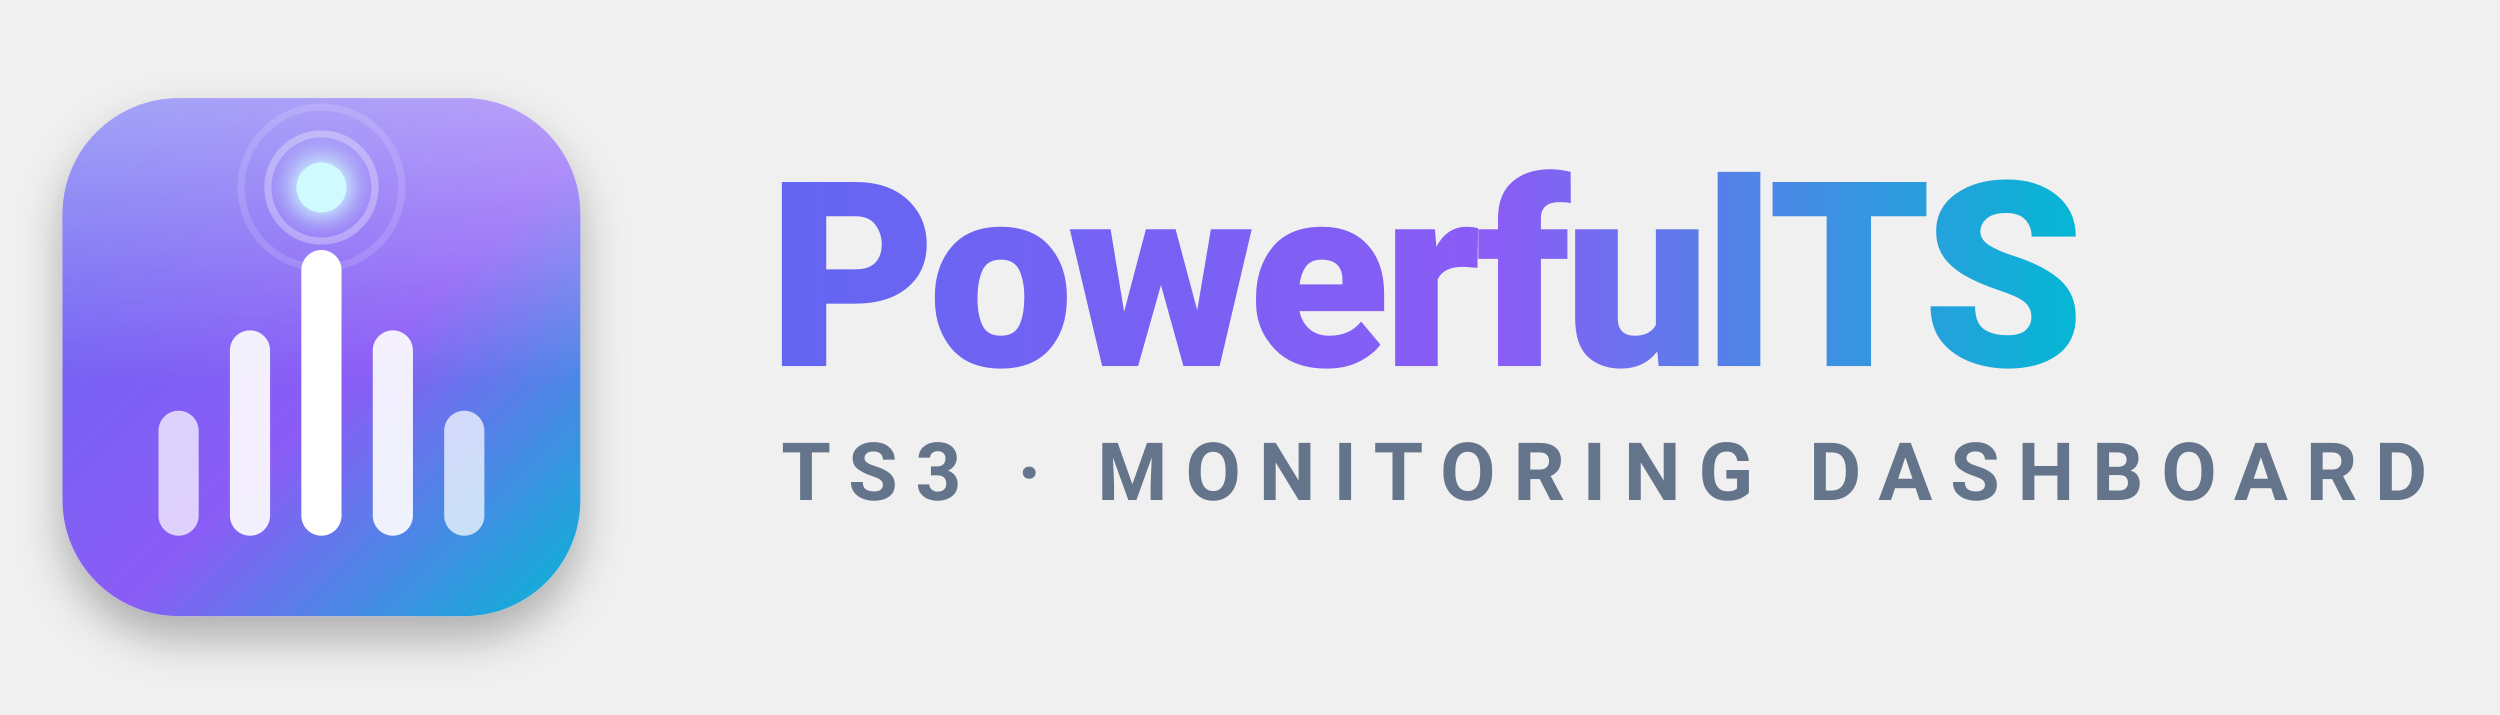
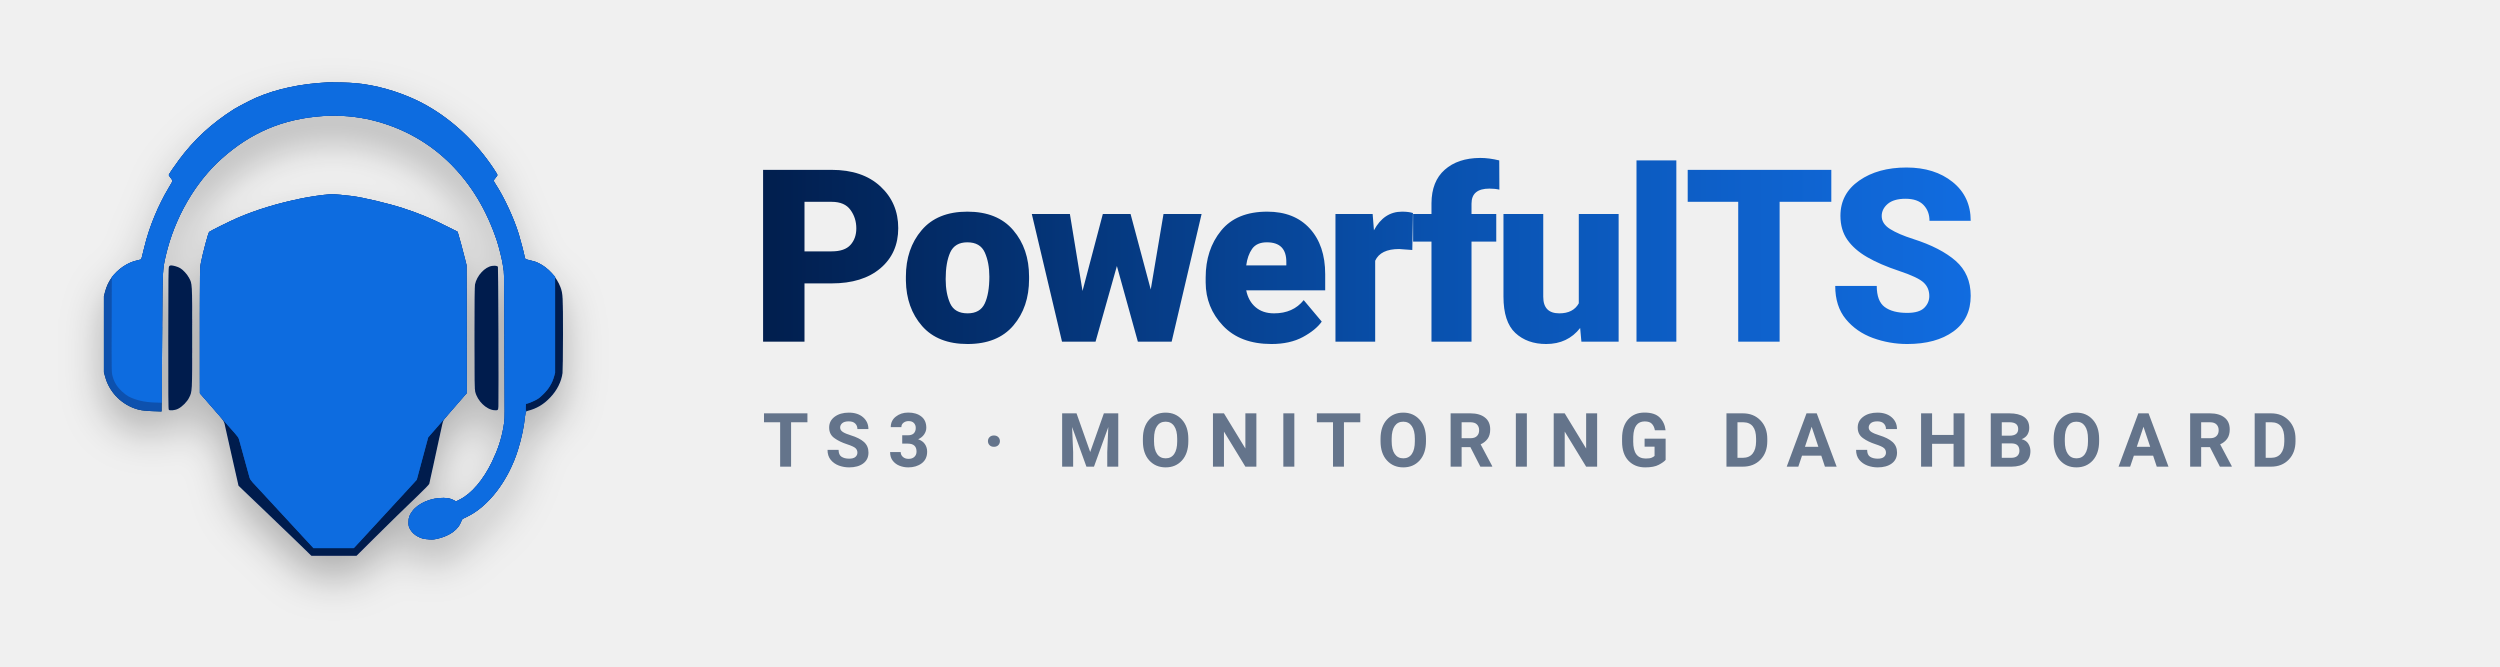
- <svg xmlns="http://www.w3.org/2000/svg" viewBox="0 0 560 160" width="560" height="160" role="img" aria-label="PowerfulTS">
+ <svg xmlns="http://www.w3.org/2000/svg" viewBox="0 0 600 160" width="600" height="160" role="img" aria-label="PowerfulTS">
  <defs>
-     <linearGradient id="bg" x1="0" y1="0" x2="1" y2="1">
-       <stop offset="0" stop-color="#6366f1" />
-       <stop offset="0.55" stop-color="#8b5cf6" />
-       <stop offset="1" stop-color="#06b6d4" />
+     <linearGradient id="textGrad" x1="0" y1="0" x2="1" y2="0">
+       <stop offset="0" stop-color="#011e4d" />
+       <stop offset="0.55" stop-color="#0951ae" />
+       <stop offset="1" stop-color="#116ce0" />
    </linearGradient>
-     <linearGradient id="gloss" x1="0" y1="0" x2="0" y2="1">
-       <stop offset="0" stop-color="#ffffff" stop-opacity="0.40" />
-       <stop offset="0.55" stop-color="#ffffff" stop-opacity="0" />
-     </linearGradient>
-     <linearGradient id="textGrad" x1="0" y1="0" x2="1" y2="0">
-       <stop offset="0" stop-color="#6366f1" />
-       <stop offset="0.55" stop-color="#8b5cf6" />
-       <stop offset="1" stop-color="#06b6d4" />
-     </linearGradient>
-     <filter id="glow" x="-120%" y="-120%" width="340%" height="340%">
-       <feGaussianBlur stdDeviation="3.2" result="b" />
-       <feMerge>
-         <feMergeNode in="b" />
-         <feMergeNode in="b" />
-         <feMergeNode in="SourceGraphic" />
-       </feMerge>
-     </filter>
    <filter id="shadow" x="-30%" y="-30%" width="160%" height="160%">
      <feGaussianBlur in="SourceAlpha" stdDeviation="5" />
      <feOffset dy="5" result="o" />
      <feComponentTransfer>
        <feFuncA type="linear" slope="0.28" />
      </feComponentTransfer>
      <feMerge>
        <feMergeNode />
        <feMergeNode in="SourceGraphic" />
      </feMerge>
    </filter>
  </defs>
-   <g transform="translate(8,16)" filter="url(#shadow)">
-     <rect x="6" y="6" width="116" height="116" rx="26" fill="url(#bg)" />
-     <rect x="6" y="6" width="116" height="116" rx="26" fill="url(#gloss)" />
-     <g fill="#ffffff">
-       <rect x="27.5" y="76" width="9" height="28" rx="4.5" opacity="0.72" />
-       <rect x="43.5" y="58" width="9" height="46" rx="4.5" opacity="0.90" />
-       <rect x="59.5" y="40" width="9" height="64" rx="4.5" />
-       <rect x="75.5" y="58" width="9" height="46" rx="4.5" opacity="0.90" />
-       <rect x="91.5" y="76" width="9" height="28" rx="4.5" opacity="0.72" />
+   <svg x="8" y="8" width="144" height="144" viewBox="0 0 1254 1254" filter="url(#shadow)">
+     <g transform="translate(0,1254) scale(0.1,-0.1)">
+       <g fill="#011e4d" stroke="none">
+         <path d="M6150 11514 c-559 -27 -1065 -135 -1490 -318 -107 -47 -390 -193 -467 -242 -472 -301 -830 -631 -1149 -1059 -98 -132 -214 -303 -214 -316 0 -5 18 -32 40 -60 22 -28 40 -56 40 -62 0 -7 -34 -68 -76 -137 -224 -372 -412 -827 -513 -1245 -58 -238 -63 -255 -73 -261 -5 -3 -38 -12 -73 -19 -206 -43 -418 -187 -544 -369 -64 -92 -102 -178 -133 -292 l-23 -89 0 -795 0 -795 27 -96 c81 -298 307 -543 602 -654 110 -41 197 -55 393 -62 l183 -6 0 89 c0 49 2 244 5 434 2 190 7 786 9 1325 6 1092 8 1127 77 1420 184 780 608 1515 1158 2009 616 554 1292 840 2121 897 352 24 711 -7 1050 -91 623 -156 1170 -462 1616 -905 435 -433 757 -966 973 -1613 46 -139 111 -406 126 -517 3 -22 10 -74 17 -115 7 -51 12 -424 13 -1165 2 -599 4 -1281 5 -1515 2 -418 2 -427 -24 -575 -45 -258 -115 -470 -240 -730 -182 -378 -427 -665 -670 -787 l-81 -41 -40 22 c-75 39 -124 50 -223 52 -263 3 -528 -111 -653 -280 -62 -85 -78 -131 -78 -227 -1 -68 3 -88 26 -134 34 -68 93 -127 169 -167 78 -41 120 -52 234 -59 84 -6 109 -3 205 21 237 60 409 188 465 347 10 29 24 56 32 60 7 4 48 23 91 44 452 215 867 760 1066 1399 69 223 109 400 136 610 9 72 19 145 21 162 4 29 10 34 47 43 187 47 333 134 471 280 144 153 232 329 256 510 5 42 9 394 10 810 0 792 -3 848 -52 982 -78 209 -255 407 -453 503 -62 31 -100 43 -247 77 -37 9 -46 21 -53 76 -6 46 -84 341 -121 462 -102 327 -298 752 -470 1018 -30 45 -54 87 -54 93 0 6 18 32 40 58 22 26 40 53 40 60 0 18 -134 219 -230 346 -397 525 -895 942 -1440 1207 -403 195 -883 331 -1305 367 -136 12 -463 20 -575 15z M6175 9173 c-131 -8 -398 -48 -570 -83 -519 -108 -930 -233 -1345 -410 -133 -57 -575 -276 -586 -291 -22 -30 -136 -455 -173 -652 -21 -106 -21 -136 -21 -1413 l0 -1305 32 -38 c18 -21 119 -136 223 -256 275 -316 246 -270 283 -441 18 -82 48 -216 67 -299 19 -82 59 -260 89 -395 30 -135 68 -303 85 -375 l29 -129 94 -91 c51 -50 219 -210 372 -355 154 -146 455 -435 669 -642 l389 -378 471 0 471 0 345 343 c419 414 621 612 934 912 130 125 240 237 242 249 3 12 19 84 35 161 17 77 39 178 50 225 11 47 35 159 54 250 19 91 54 248 76 350 23 102 48 217 56 255 8 39 22 81 31 95 18 28 112 138 336 393 l147 169 -3 1337 -3 1336 -36 145 c-53 208 -114 436 -135 500 l-18 55 -220 110 c-332 167 -584 272 -916 380 -304 99 -833 225 -1074 255 -112 15 -380 40 -405 38 -14 -1 -47 -3 -75 -5z M2836 7667 c-13 -19 -15 -212 -16 -1500 -1 -1201 1 -1481 11 -1494 21 -24 131 -13 196 21 84 42 187 146 228 230 66 134 65 99 65 1261 0 1163 2 1116 -66 1245 -40 76 -123 167 -187 204 -45 27 -144 56 -189 56 -18 0 -33 -8 -42 -23z M9588 7679 c-152 -22 -318 -202 -357 -387 -8 -37 -11 -368 -11 -1115 0 -912 2 -1071 15 -1126 46 -194 232 -375 399 -388 76 -7 84 2 86 82 6 371 -2 2900 -10 2914 -11 22 -56 29 -122 20z" />
+       </g>
+       <g fill="#0951ae" stroke="none">
+         <path d="M6150 11514 c-559 -27 -1065 -135 -1490 -318 -107 -47 -390 -193 -467 -242 -472 -301 -830 -631 -1149 -1059 -98 -132 -214 -303 -214 -316 0 -5 18 -32 40 -60 22 -28 40 -56 40 -62 0 -7 -34 -68 -76 -137 -224 -372 -412 -827 -513 -1245 -58 -238 -63 -255 -73 -261 -5 -3 -38 -12 -73 -19 -206 -43 -418 -187 -544 -369 -64 -92 -102 -178 -133 -292 l-23 -89 0 -795 0 -795 27 -96 c81 -298 307 -543 602 -654 110 -41 197 -55 393 -62 l183 -6 0 89 c0 49 2 244 5 434 2 190 7 786 9 1325 6 1092 8 1127 77 1420 184 780 608 1515 1158 2009 616 554 1292 840 2121 897 352 24 711 -7 1050 -91 623 -156 1170 -462 1616 -905 435 -433 757 -966 973 -1613 46 -139 111 -406 126 -517 3 -22 10 -74 17 -115 7 -51 12 -424 13 -1165 2 -599 4 -1281 5 -1515 2 -418 2 -427 -24 -575 -45 -258 -115 -470 -240 -730 -182 -378 -427 -665 -670 -787 l-81 -41 -40 22 c-75 39 -124 50 -223 52 -263 3 -528 -111 -653 -280 -62 -85 -78 -131 -78 -227 -1 -68 3 -88 26 -134 34 -68 93 -127 169 -167 78 -41 120 -52 234 -59 84 -6 109 -3 205 21 237 60 409 188 465 347 10 29 24 56 32 60 7 4 48 23 91 44 452 215 867 760 1066 1399 76 247 128 491 150 714 6 52 14 87 22 92 11 7 11 9 1 9 -10 0 -12 18 -10 72 l3 72 55 16 c30 9 93 36 140 60 68 34 102 61 180 139 108 109 173 219 213 357 l22 79 0 1004 0 1004 -70 75 c-85 92 -177 162 -270 207 -62 31 -100 43 -247 77 -37 9 -46 21 -53 76 -6 46 -84 341 -121 462 -102 327 -298 752 -470 1018 -30 45 -54 87 -54 93 0 6 18 32 40 58 22 26 40 53 40 60 0 18 -134 219 -230 346 -397 525 -895 942 -1440 1207 -403 195 -883 331 -1305 367 -136 12 -463 20 -575 15z M6175 9173 c-131 -8 -398 -48 -570 -83 -519 -108 -930 -233 -1345 -410 -133 -57 -575 -276 -586 -291 -22 -30 -136 -455 -173 -650 -20 -103 -20 -144 -21 -1025 0 -506 0 -1094 0 -1309 l1 -390 137 -156 c75 -86 187 -214 247 -285 61 -70 151 -173 200 -228 227 -254 222 -248 240 -317 9 -35 59 -215 110 -399 51 -184 98 -354 104 -377 8 -28 31 -63 70 -105 32 -35 148 -160 258 -278 110 -118 285 -308 389 -421 104 -113 286 -310 404 -437 l215 -232 421 0 421 0 115 123 c138 147 497 537 902 979 l300 327 119 442 119 442 51 60 c29 33 77 88 107 122 141 160 175 198 266 305 54 63 162 189 241 278 l143 164 -3 1336 -3 1337 -36 145 c-53 208 -114 436 -135 500 l-18 55 -220 110 c-332 167 -584 272 -916 380 -304 99 -833 225 -1074 255 -112 15 -380 40 -405 38 -14 -1 -47 -3 -75 -5z" />
+       </g>
+       <g fill="#116ce0" stroke="none">
+         <path d="M6150 11514 c-559 -27 -1065 -135 -1490 -318 -107 -47 -390 -193 -467 -242 -472 -301 -830 -631 -1149 -1059 -98 -132 -214 -303 -214 -316 0 -5 18 -32 40 -60 22 -28 40 -56 40 -62 0 -7 -34 -68 -76 -137 -224 -372 -412 -827 -513 -1245 -58 -238 -63 -255 -73 -261 -5 -3 -38 -12 -73 -19 -163 -34 -310 -119 -447 -256 l-88 -87 -2 -814 c-3 -1233 -4 -1180 21 -1273 31 -116 91 -213 187 -304 44 -42 107 -90 140 -108 152 -80 334 -122 554 -129 l145 -5 2 343 c1 189 5 784 7 1323 6 1092 8 1127 77 1420 184 780 608 1515 1158 2009 616 554 1292 840 2121 897 352 24 711 -7 1050 -91 623 -156 1170 -462 1616 -905 435 -433 757 -966 973 -1613 46 -139 111 -406 126 -517 3 -22 10 -74 17 -115 7 -51 12 -424 13 -1165 2 -599 4 -1281 5 -1515 2 -418 2 -427 -24 -575 -45 -258 -115 -470 -240 -730 -182 -378 -427 -665 -670 -787 l-81 -41 -40 22 c-75 39 -124 50 -223 52 -263 3 -528 -111 -653 -280 -62 -85 -78 -131 -78 -227 -1 -68 3 -88 26 -134 34 -68 93 -127 169 -167 78 -41 120 -52 234 -59 84 -6 109 -3 205 21 237 60 409 188 465 347 10 29 24 56 32 60 7 4 48 23 91 44 452 215 867 760 1066 1399 76 247 128 491 150 714 6 52 14 87 22 92 11 7 11 9 1 9 -10 0 -12 18 -10 72 l3 72 55 16 c30 9 93 36 140 60 68 34 102 61 180 139 108 109 173 219 213 357 l22 79 0 1004 0 1004 -70 75 c-85 92 -177 162 -270 207 -62 31 -100 43 -247 77 -37 9 -46 21 -53 76 -6 46 -84 341 -121 462 -102 327 -298 752 -470 1018 -30 45 -54 87 -54 93 0 6 18 32 40 58 22 26 40 53 40 60 0 18 -134 219 -230 346 -397 525 -895 942 -1440 1207 -403 195 -883 331 -1305 367 -136 12 -463 20 -575 15z M6175 9173 c-131 -8 -398 -48 -570 -83 -519 -108 -930 -233 -1345 -410 -133 -57 -575 -276 -586 -291 -22 -30 -136 -455 -173 -650 -20 -103 -20 -144 -21 -1025 0 -506 0 -1094 0 -1309 l1 -390 137 -156 c75 -86 187 -214 247 -285 61 -70 151 -173 200 -228 227 -254 222 -248 240 -317 9 -35 59 -215 110 -399 51 -184 98 -354 104 -377 8 -28 31 -63 70 -105 32 -35 148 -160 258 -278 110 -118 285 -308 389 -421 104 -113 286 -310 404 -437 l215 -232 421 0 421 0 115 123 c138 147 497 537 902 979 l300 327 119 442 119 442 51 60 c29 33 77 88 107 122 141 160 175 198 266 305 54 63 162 189 241 278 l143 164 -3 1336 -3 1337 -36 145 c-53 208 -114 436 -135 500 l-18 55 -220 110 c-332 167 -584 272 -916 380 -304 99 -833 225 -1074 255 -112 15 -380 40 -405 38 -14 -1 -47 -3 -75 -5z" />
+       </g>
+       <g fill="#5293e2" stroke="none">
+         <path d="M6278 11513 c34 -2 90 -2 125 0 34 2 6 3 -63 3 -69 0 -97 -1 -62 -3z M6018 11503 c12 -2 30 -2 40 0 9 3 -1 5 -23 4 -22 0 -30 -2 -17 -4z" />
+       </g>
    </g>
-     <g fill="none" stroke="#ffffff" stroke-width="1.6">
-       <circle cx="64" cy="26" r="12" opacity="0.30" />
-       <circle cx="64" cy="26" r="18" opacity="0.14" />
-     </g>
-     <circle cx="64" cy="26" r="5.6" fill="#cffafe" filter="url(#glow)" />
-   </g>
-   <text x="172" y="82" font-family="ui-sans-serif, system-ui, -apple-system, 'Segoe UI', Roboto, Helvetica, Arial, sans-serif" font-size="58" font-weight="800" letter-spacing="-1.5" fill="url(#textGrad)">PowerfulTS</text>
-   <text x="175" y="112" font-family="ui-sans-serif, system-ui, -apple-system, 'Segoe UI', Roboto, Helvetica, Arial, sans-serif" font-size="18" font-weight="600" letter-spacing="4" fill="#64748b">TS3 · MONITORING DASHBOARD</text>
+   </svg>
+   <text x="180" y="82" font-family="ui-sans-serif, system-ui, -apple-system, 'Segoe UI', Roboto, Helvetica, Arial, sans-serif" font-size="58" font-weight="800" letter-spacing="-1.5" fill="url(#textGrad)">PowerfulTS</text>
+   <text x="183" y="112" font-family="ui-sans-serif, system-ui, -apple-system, 'Segoe UI', Roboto, Helvetica, Arial, sans-serif" font-size="18" font-weight="600" letter-spacing="4" fill="#64748b">TS3 · MONITORING DASHBOARD</text>
</svg>
